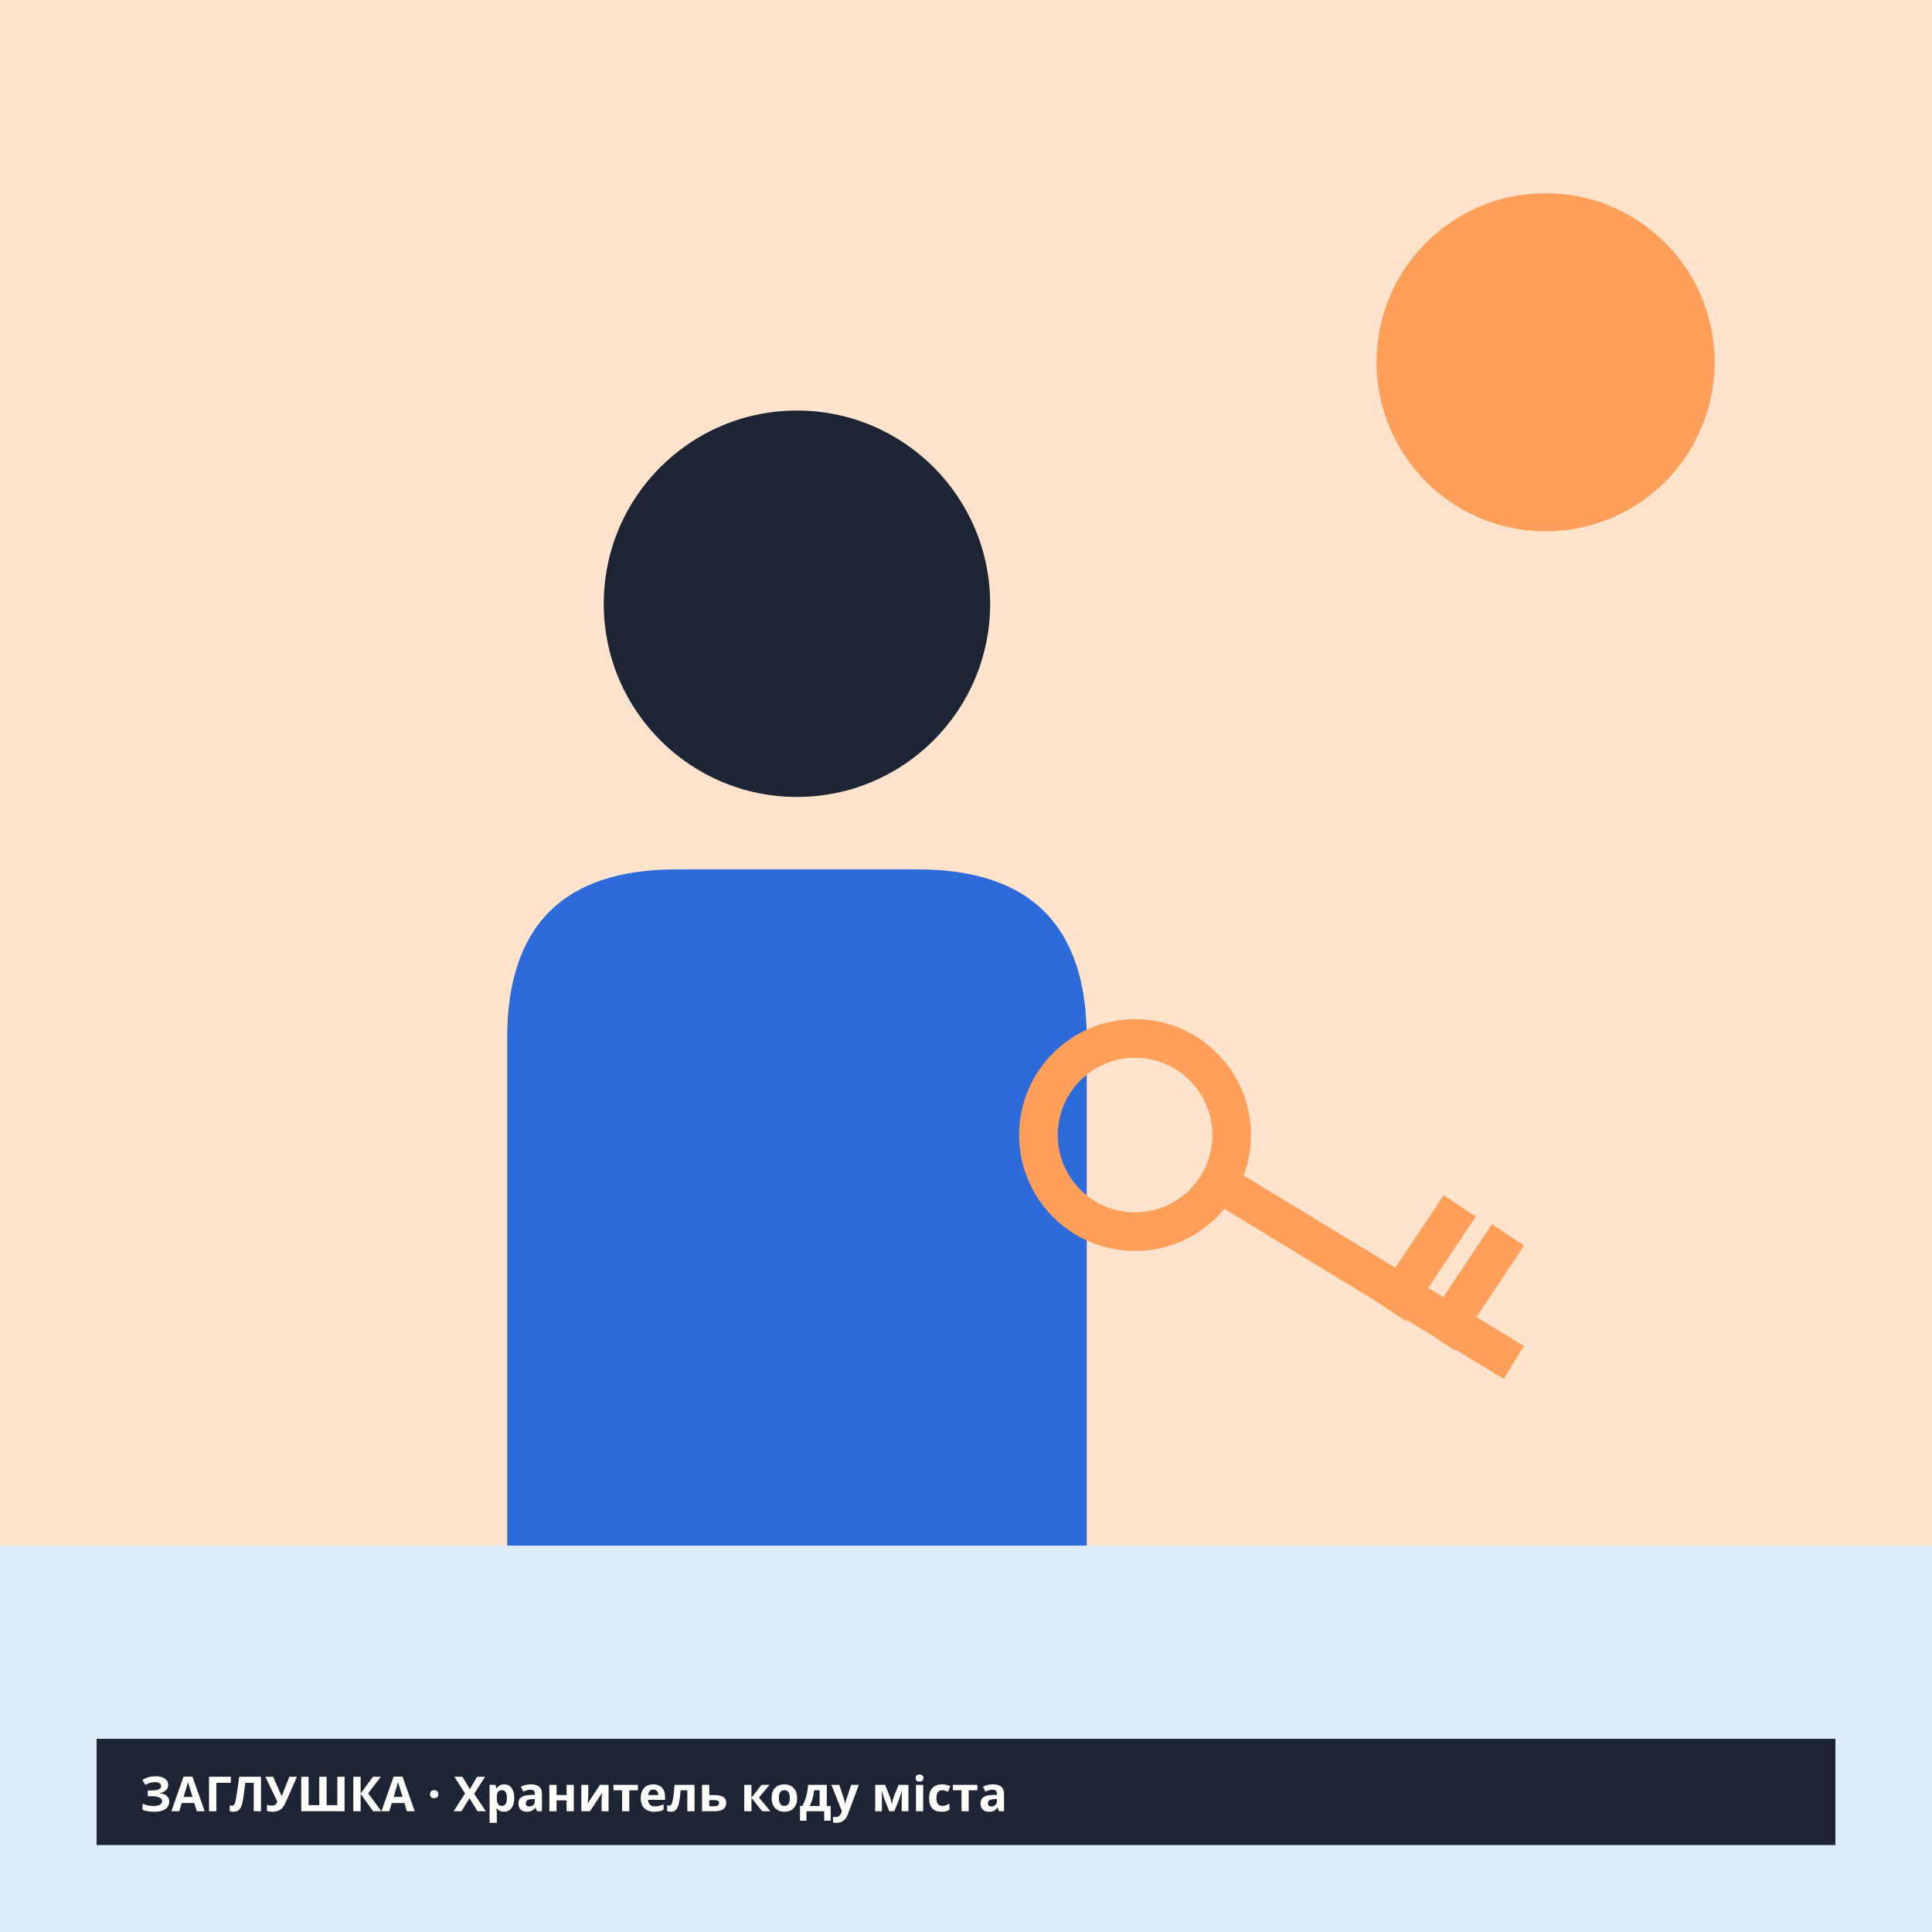
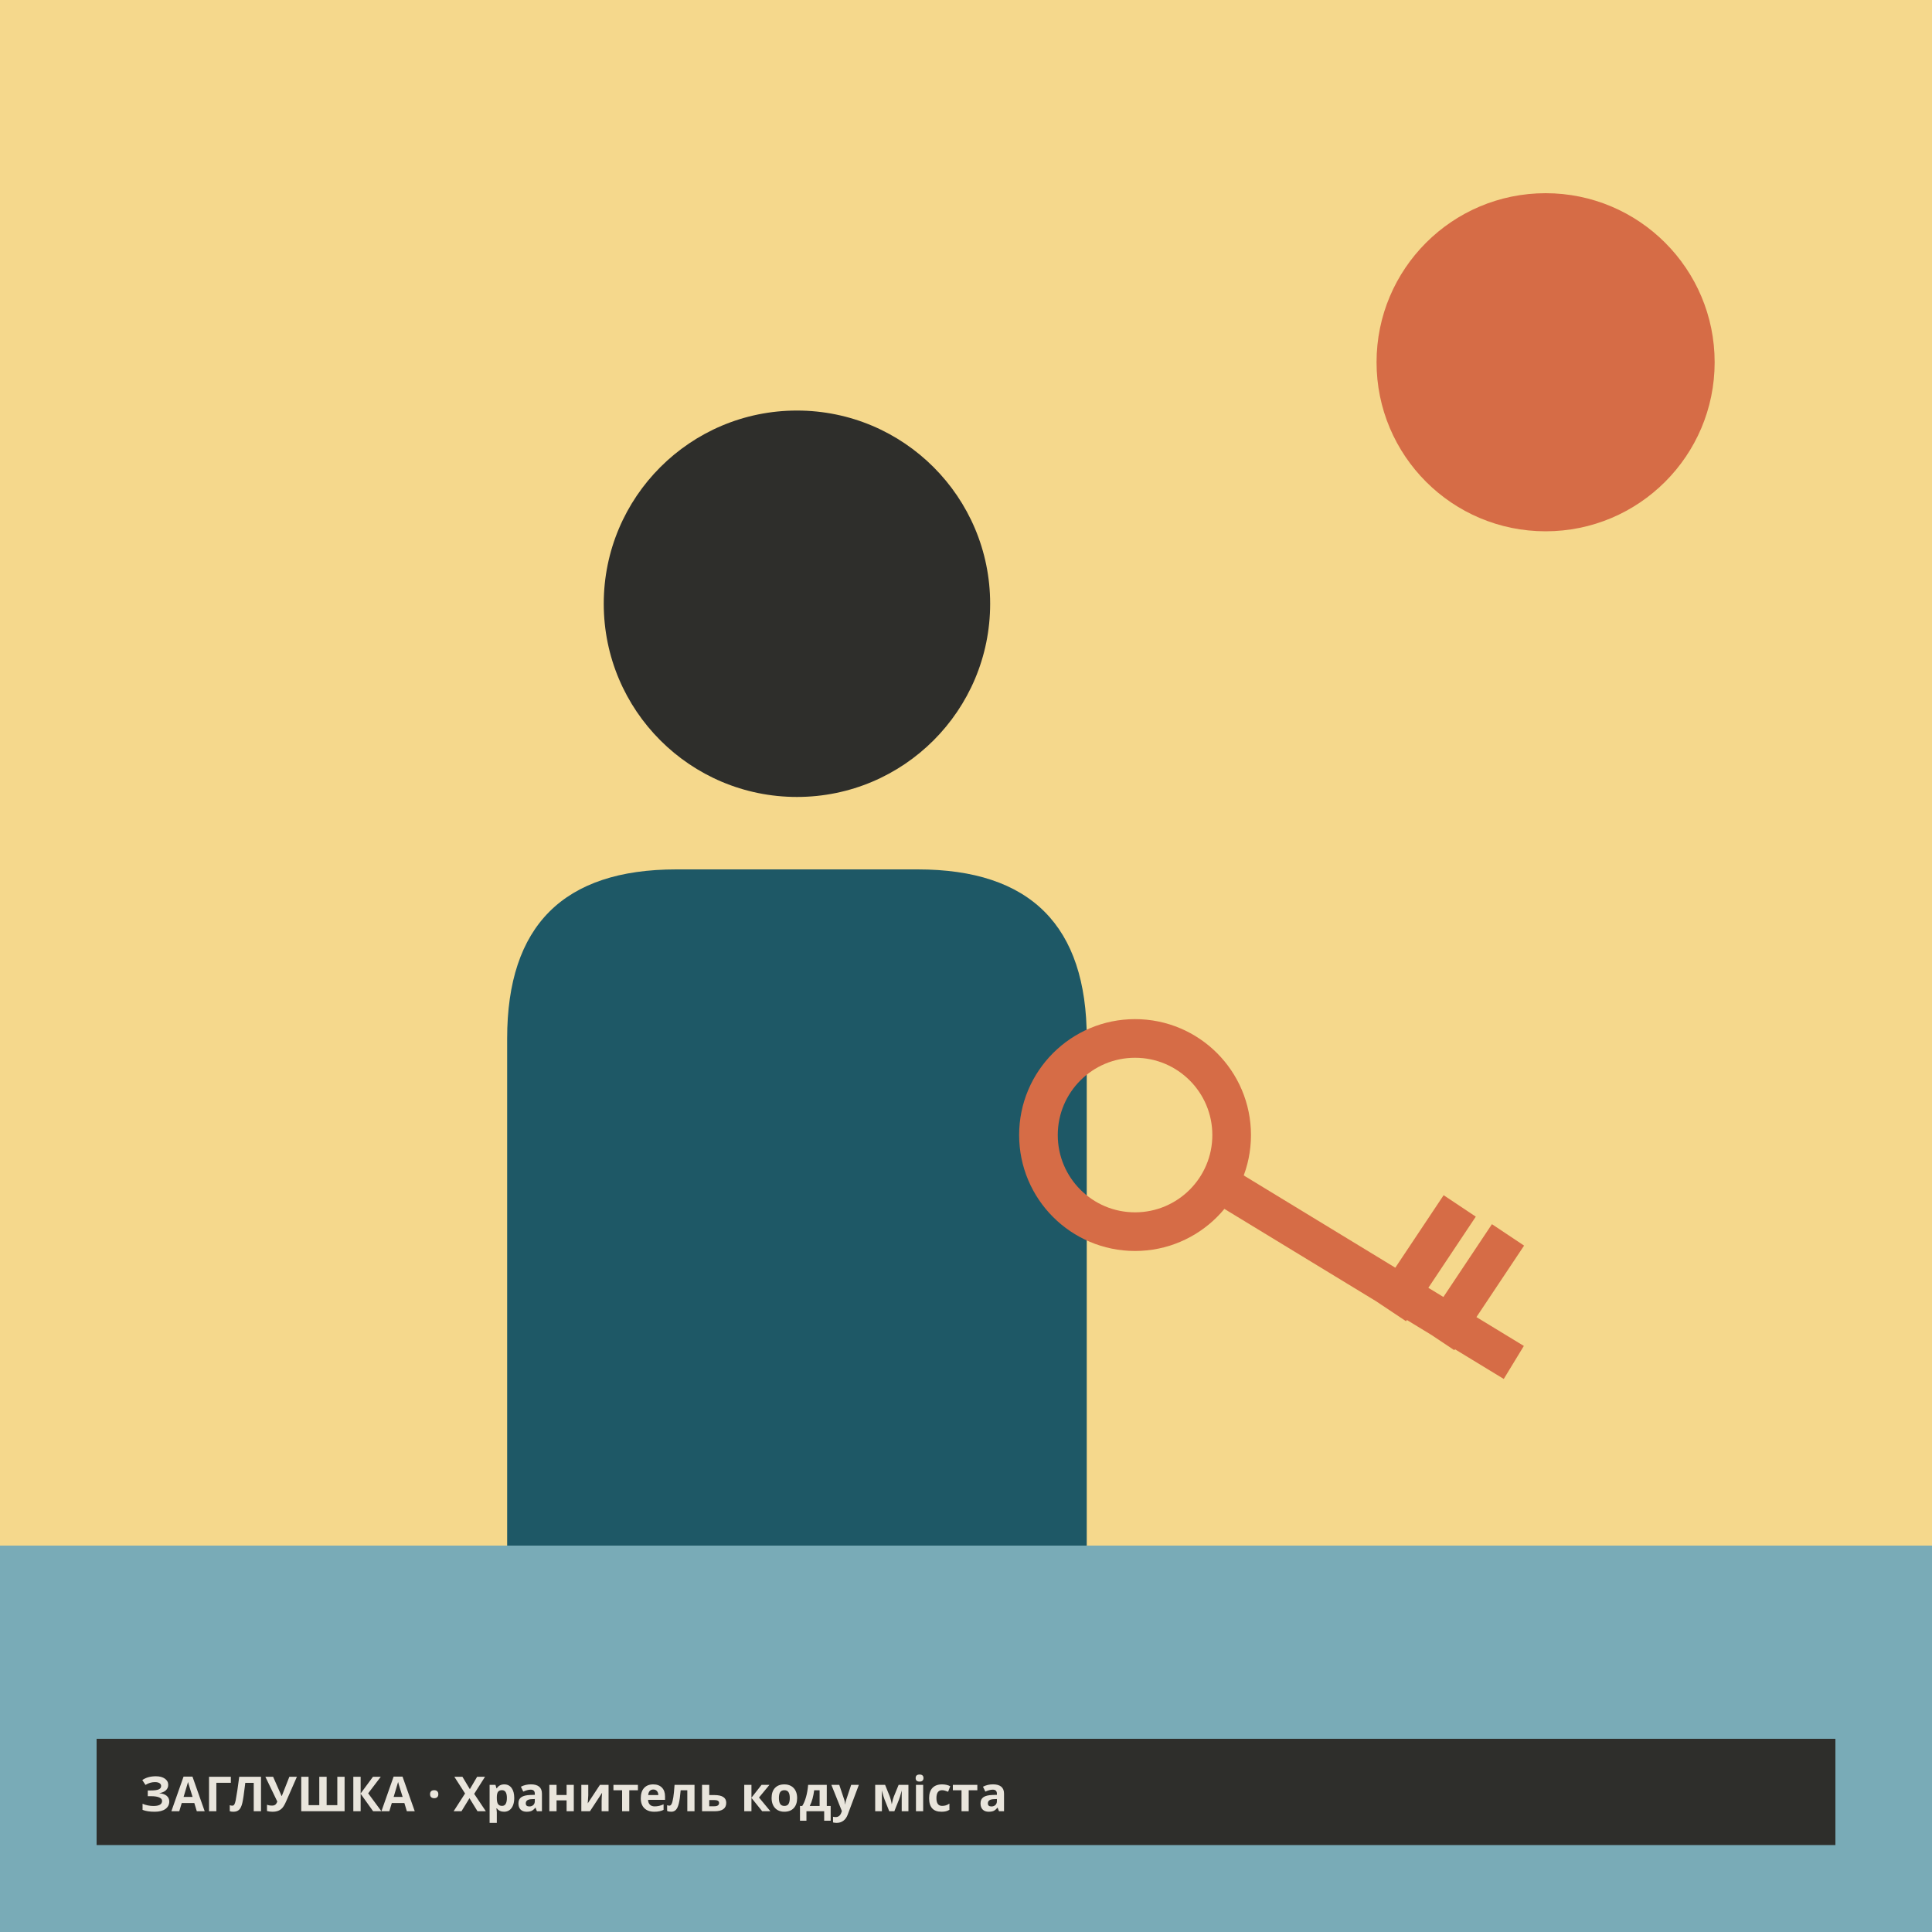
<svg xmlns="http://www.w3.org/2000/svg" viewBox="0 0 800 800" width="800" height="800">
-   <rect width="800" height="800" fill="#FFE3CC" />
-   <circle cx="640" cy="150" r="70" fill="#FF9F5A" />
-   <rect x="0" y="640" width="800" height="160" fill="#DDEBFA" />
-   <circle cx="330" cy="250" r="80" fill="#1D2433" />
-   <path d="M210 640 V430 Q210 360 280 360 H380 Q450 360 450 430 V640 Z" fill="#2C6BD9" />
-   <circle cx="470" cy="470" r="40" fill="none" stroke="#FF9F5A" stroke-width="16" />
-   <path d="M505 490 L620 560 M580 536 L600 506 M600 548 L620 518" stroke="#FF9F5A" stroke-width="16" stroke-linecap="square" />
-   <rect x="40" y="720" width="720" height="44" fill="#1D2433" />
-   <text x="58" y="750" font-family="Open Sans, sans-serif" font-size="20" font-weight="700" fill="#FFFFFF">ЗАГЛУШКА · Хранитель коду міста</text>
+   <rect width="800" height="800" fill="#F5D88C" />
+   <circle cx="640" cy="150" r="70" fill="#D66C46" />
+   <rect x="0" y="640" width="800" height="160" fill="#79ABB7" />
+   <circle cx="330" cy="250" r="80" fill="#2E2E2B" />
+   <path d="M210 640 V430 Q210 360 280 360 H380 Q450 360 450 430 V640 Z" fill="#1E5866" />
+   <circle cx="470" cy="470" r="40" fill="none" stroke="#D66C46" stroke-width="16" />
+   <path d="M505 490 L620 560 M580 536 L600 506 M600 548 L620 518" stroke="#D66C46" stroke-width="16" stroke-linecap="square" />
+   <rect x="40" y="720" width="720" height="44" fill="#2E2E2B" />
+   <text x="58" y="750" font-family="Open Sans, sans-serif" font-size="20" font-weight="700" fill="#E9E5DC">ЗАГЛУШКА · Хранитель коду міста</text>
</svg>
